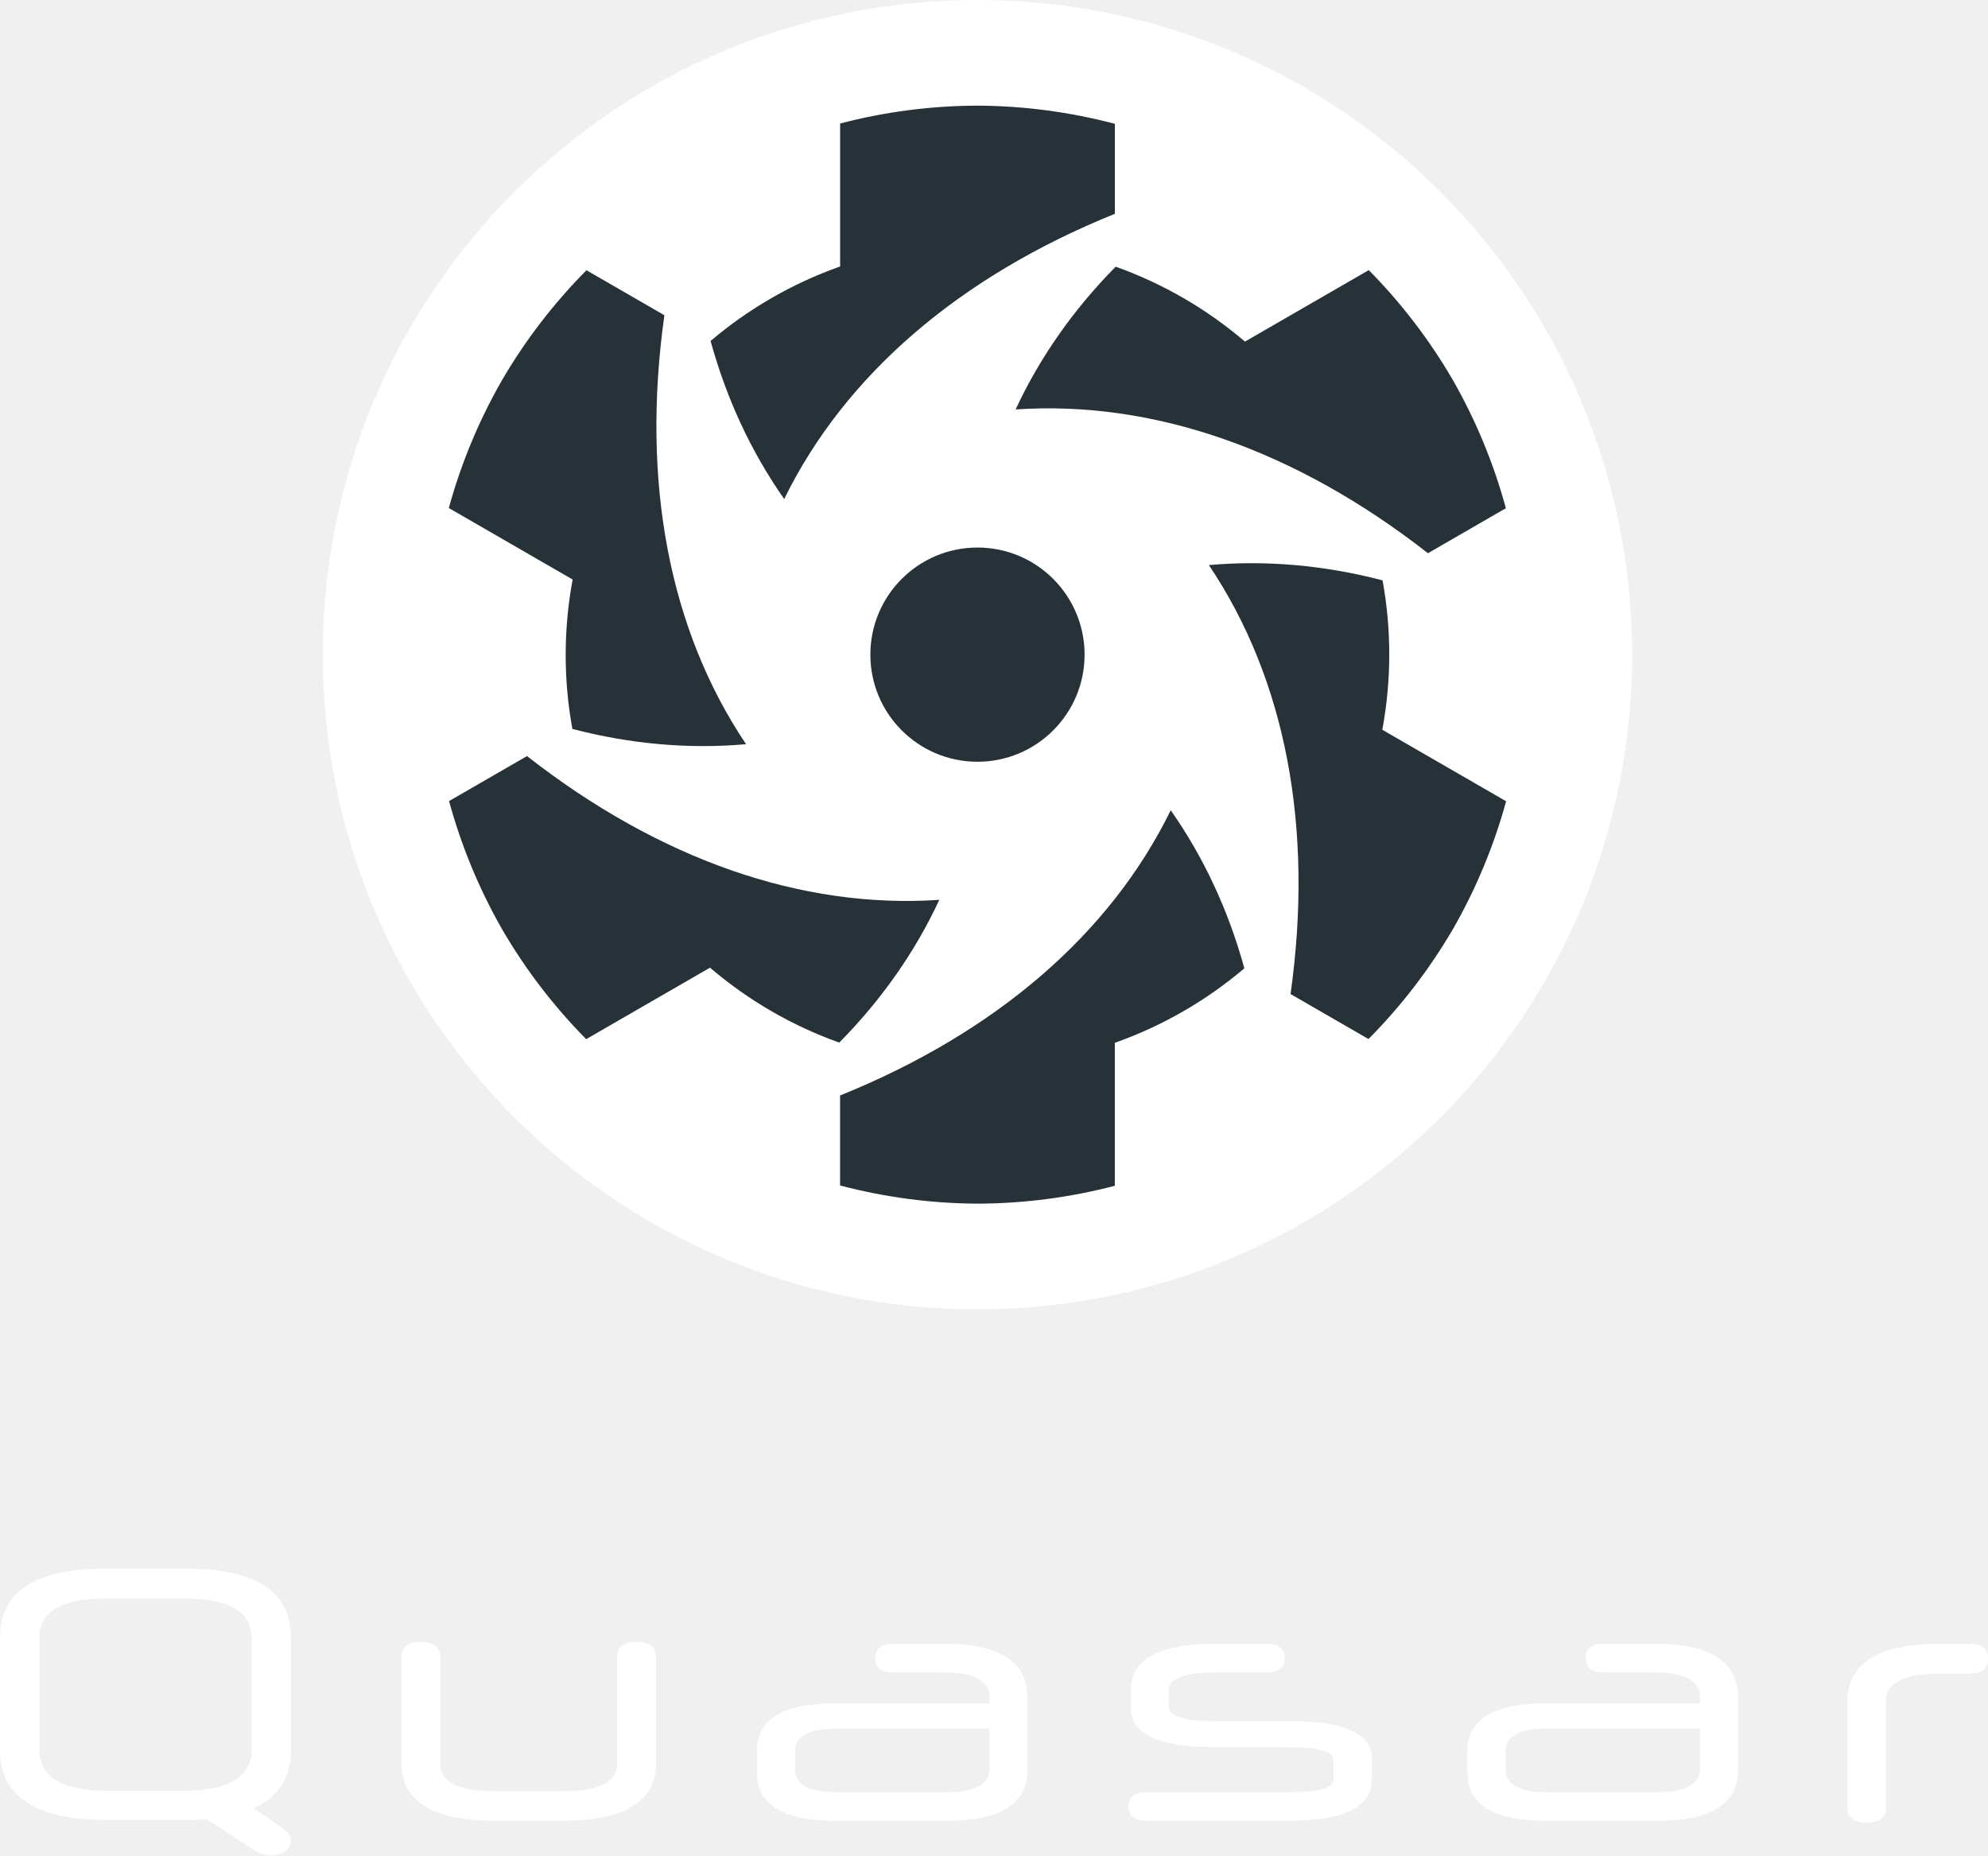
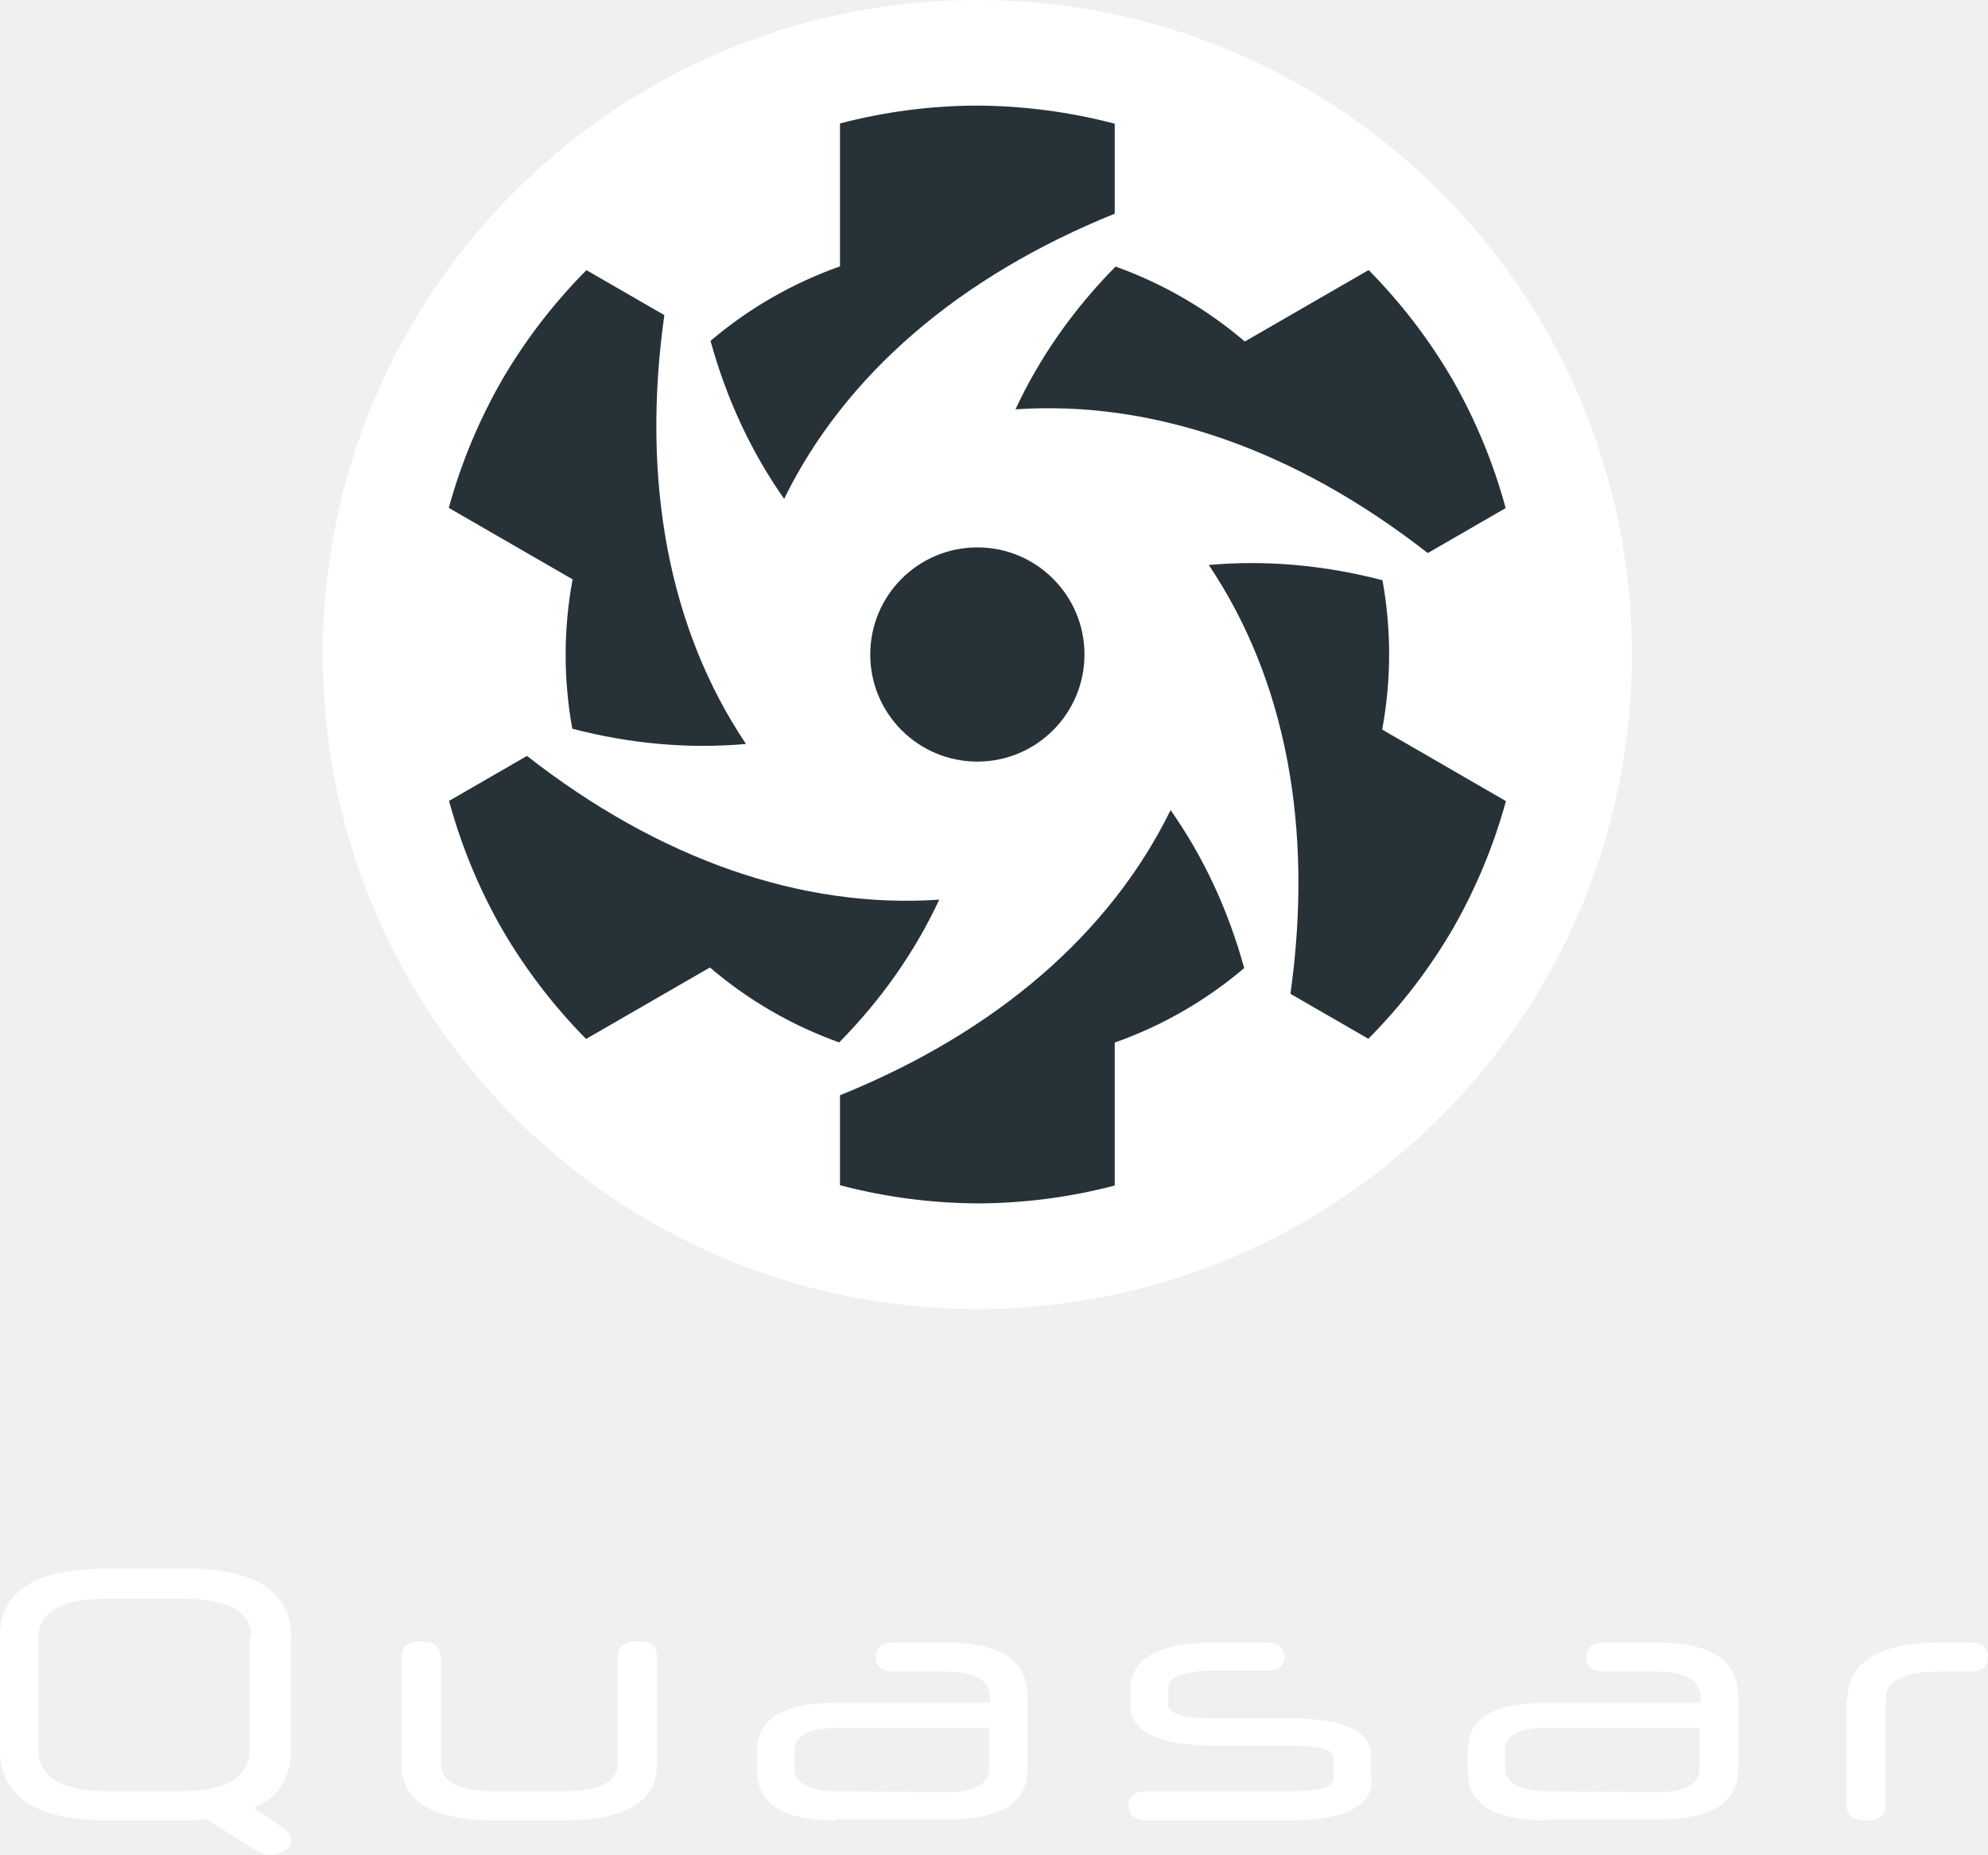
- <svg xmlns="http://www.w3.org/2000/svg" width="67.408mm" height="62.908mm" viewBox="0 0 238.846 222.903" id="svg3570" version="1.1">
-   <defs id="defs3572" />
+ <svg xmlns="http://www.w3.org/2000/svg" version="1.1" id="svg3570" x="0px" y="0px" viewBox="0 0 191.1 178.3" style="enable-background:new 0 0 191.1 178.3;" xml:space="preserve">
  <g id="layer1" transform="translate(-277.7199,-312.3391)">
    <g id="g4895-4-4" transform="translate(1419.044,398.9018)">
-       <g transform="translate(-29.62066,-4)" id="g4579-2-20" style="fill:#ffffff">
-         <g id="g4445-2-0" transform="translate(12.49995,7.809312)" style="fill:#ffffff">
-           <g transform="translate(-712.8558,-503.2681)" id="g4561-6-7-0" style="fill:#ffffff">
-             <g transform="translate(16.23348,0)" style="font-style:normal;font-weight:normal;font-size:50.258px;line-height:125%;font-family:sans-serif;letter-spacing:0px;word-spacing:0px;fill:#ffffff;fill-opacity:1;stroke:none;stroke-width:1px;stroke-linecap:butt;stroke-linejoin:miter;stroke-opacity:1" id="flowRoot4513-6-6-08">
-               <path d="m -402.731,631.468 q -0.613,0.044 -1.312,0.087 -0.656,0 -1.4,0 l -9.319,0 q -12.819,0 -12.819,-8.444 l 0,-13.475 q 0,-8.269 12.6,-8.269 l 9.756,0 q 12.6,0 12.6,8.269 l 0,13.475 q 0,5.031 -4.463,7.044 l 3.106,2.144 q 1.356,0.831 1.356,1.706 0,0.875 -0.7,1.312 -0.656,0.481 -1.881,0.481 -0.306,0 -0.787,-0.131 -0.438,-0.087 -1.05,-0.481 l -5.688,-3.719 z m 5.381,-21.744 q 0,-4.769 -7.963,-4.769 l -9.581,0 q -7.963,0 -7.963,4.769 l 0,13.387 q 0,4.944 8.312,4.944 l 8.881,0 q 8.312,0 8.312,-4.944 l 0,-13.387 z" style="font-style:normal;font-variant:normal;font-weight:normal;font-stretch:normal;font-size:43.75px;font-family:'Neuropol X';-inkscape-font-specification:'Neuropol X';text-align:start;letter-spacing:5px;word-spacing:0px;text-anchor:start;fill:#ffffff;fill-opacity:1" id="path3428" />
-               <path d="m -368.058,631.643 q -11.287,0 -11.287,-6.912 l 0,-12.731 q 0,-1.837 2.319,-1.837 2.319,0 2.319,1.837 l 0,12.775 q 0,3.325 6.475,3.325 l 8.312,0 q 6.475,0 6.475,-3.325 l 0,-12.775 q 0,-1.837 2.319,-1.837 2.362,0 2.362,1.837 l 0,12.731 q 0,6.912 -11.287,6.912 l -8.006,0 z" style="font-style:normal;font-variant:normal;font-weight:normal;font-stretch:normal;font-size:43.75px;font-family:'Neuropol X';-inkscape-font-specification:'Neuropol X';text-align:start;letter-spacing:5px;word-spacing:0px;text-anchor:start;fill:#ffffff;fill-opacity:1" id="path3430" />
-               <path d="m -327.283,631.643 q -9.363,0 -9.363,-5.819 l 0,-2.494 q 0,-5.775 9.363,-5.775 l 18.594,0 0,-0.656 q 0,-3.062 -5.381,-3.062 l -6.169,0 q -2.188,0 -2.188,-1.706 0,-1.75 2.188,-1.75 l 6.169,0 q 9.931,0 9.931,6.519 l 0,8.575 q 0,6.169 -9.537,6.169 l -13.606,0 z m 13.344,-3.413 q 5.25,0 5.25,-2.888 l 0,-4.769 -18.244,0 q -5.119,0 -5.119,2.669 l 0,2.275 q 0,2.712 5.119,2.712 l 12.994,0 z" style="font-style:normal;font-variant:normal;font-weight:normal;font-stretch:normal;font-size:43.75px;font-family:'Neuropol X';-inkscape-font-specification:'Neuropol X';text-align:start;letter-spacing:5px;word-spacing:0px;text-anchor:start;fill:#ffffff;fill-opacity:1" id="path3432" />
-               <path d="m -262.77,626.743 q 0,4.9 -9.975,4.9 l -17.062,0 q -2.188,0 -2.188,-1.706 0,-1.706 2.188,-1.706 l 17.062,0 q 5.381,0 5.381,-1.488 l 0,-2.45 q 0,-1.488 -5.381,-1.488 l -9.012,0 q -9.975,0 -9.975,-4.769 l 0,-2.056 q 0,-5.6 10.281,-5.6 l 5.994,0 q 2.231,0 2.231,1.75 0,0.875 -0.613,1.312 -0.569,0.394 -1.619,0.394 l -5.994,0 q -5.731,0 -5.731,2.144 l 0,1.925 q 0,1.794 5.688,1.794 l 9.012,0 q 9.713,0 9.713,4.463 l 0,2.581 z" style="font-style:normal;font-variant:normal;font-weight:normal;font-stretch:normal;font-size:43.75px;font-family:'Neuropol X';-inkscape-font-specification:'Neuropol X';text-align:start;letter-spacing:5px;word-spacing:0px;text-anchor:start;fill:#ffffff;fill-opacity:1" id="path3434" />
-               <path d="m -241.917,631.643 q -9.363,0 -9.363,-5.819 l 0,-2.494 q 0,-5.775 9.363,-5.775 l 18.594,0 0,-0.656 q 0,-3.062 -5.381,-3.062 l -6.169,0 q -2.188,0 -2.188,-1.706 0,-1.75 2.188,-1.75 l 6.169,0 q 9.931,0 9.931,6.519 l 0,8.575 q 0,6.169 -9.537,6.169 l -13.606,0 z m 13.344,-3.413 q 5.25,0 5.25,-2.888 l 0,-4.769 -18.244,0 q -5.119,0 -5.119,2.669 l 0,2.275 q 0,2.712 5.119,2.712 l 12.994,0 z" style="font-style:normal;font-variant:normal;font-weight:normal;font-stretch:normal;font-size:43.75px;font-family:'Neuropol X';-inkscape-font-specification:'Neuropol X';text-align:start;letter-spacing:5px;word-spacing:0px;text-anchor:start;fill:#ffffff;fill-opacity:1" id="path3436" />
-               <path d="m -205.623,617.337 q 0,-6.956 11.287,-6.956 l 3.369,0 q 2.231,0 2.231,1.794 0,1.794 -2.231,1.794 l -3.544,0 q -6.475,0 -6.475,3.281 l 0,12.775 q 0,1.837 -2.319,1.837 -2.319,0 -2.319,-1.837 l 0,-12.688 z" style="font-style:normal;font-variant:normal;font-weight:normal;font-stretch:normal;font-size:43.75px;font-family:'Neuropol X';-inkscape-font-specification:'Neuropol X';text-align:start;letter-spacing:5px;word-spacing:0px;text-anchor:start;fill:#ffffff;fill-opacity:1" id="path3438" />
+       <g id="g4579-2-20" transform="translate(-29.62066,-4)">
+         <g id="g4445-2-0" transform="translate(12.49995,7.809312)">
+           <g id="g4561-6-7-0" transform="translate(-712.8558,-503.2681)">
+             <g id="flowRoot4513-6-6-08" transform="translate(16.23348,0)">
+               <path id="path3428" style="fill:#FFFFFF;" d="M-407.7,587.8c-0.3,0-0.7,0-1,0.1c-0.4,0-0.7,0-1.1,0h-7.5        c-6.8,0-10.3-2.3-10.3-6.8v-10.8c0-4.4,3.4-6.6,10.1-6.6h7.8c6.7,0,10.1,2.2,10.1,6.6v10.8c0,2.7-1.2,4.6-3.6,5.6l2.5,1.7        c0.7,0.4,1.1,0.9,1.1,1.4c0,0.5-0.2,0.8-0.6,1c-0.4,0.3-0.9,0.4-1.5,0.4c-0.2,0-0.4,0-0.6-0.1c-0.2,0-0.5-0.2-0.8-0.4        L-407.7,587.8L-407.7,587.8z M-403.4,570.4c0-2.5-2.1-3.8-6.4-3.8h-7.7c-4.2,0-6.4,1.3-6.4,3.8v10.7c0,2.6,2.2,4,6.6,4h7.1        c4.4,0,6.6-1.3,6.6-4V570.4L-403.4,570.4z" />
+               <path id="path3430" style="fill:#FFFFFF;" d="M-380,587.9c-6,0-9-1.8-9-5.5v-10.2c0-1,0.6-1.5,1.9-1.5c1.2,0,1.9,0.5,1.9,1.5        v10.2c0,1.8,1.7,2.7,5.2,2.7h6.6c3.5,0,5.2-0.9,5.2-2.7v-10.2c0-1,0.6-1.5,1.9-1.5c1.3,0,1.9,0.5,1.9,1.5v10.2        c0,3.7-3,5.5-9,5.5H-380z" />
+               <path id="path3432" style="fill:#FFFFFF;" d="M-347.3,587.9c-5,0-7.5-1.6-7.5-4.7v-2c0-3.1,2.5-4.6,7.5-4.6h14.9v-0.5        c0-1.6-1.4-2.5-4.3-2.5h-4.9c-1.2,0-1.8-0.5-1.8-1.4c0-0.9,0.6-1.4,1.8-1.4h4.9c5.3,0,7.9,1.7,7.9,5.2v6.9        c0,3.3-2.5,4.9-7.6,4.9H-347.3L-347.3,587.9z M-336.7,585.2c2.8,0,4.2-0.8,4.2-2.3V579h-14.6c-2.7,0-4.1,0.7-4.1,2.1v1.8        c0,1.4,1.4,2.2,4.1,2.2L-336.7,585.2L-336.7,585.2z" />
+               <path id="path3434" style="fill:#FFFFFF;" d="M-295.7,584c0,2.6-2.7,3.9-8,3.9h-13.6c-1.2,0-1.8-0.5-1.8-1.4        c0-0.9,0.6-1.4,1.8-1.4h13.6c2.9,0,4.3-0.4,4.3-1.2v-2c0-0.8-1.4-1.2-4.3-1.2h-7.2c-5.3,0-8-1.3-8-3.8v-1.6        c0-3,2.7-4.5,8.2-4.5h4.8c1.2,0,1.8,0.5,1.8,1.4c0,0.5-0.2,0.8-0.5,1c-0.3,0.2-0.7,0.3-1.3,0.3h-4.8c-3.1,0-4.6,0.6-4.6,1.7        v1.5c0,1,1.5,1.4,4.5,1.4h7.2c5.2,0,7.8,1.2,7.8,3.6V584L-295.7,584z" />
+               <path id="path3436" style="fill:#FFFFFF;" d="M-279,587.9c-5,0-7.5-1.6-7.5-4.7v-2c0-3.1,2.5-4.6,7.5-4.6h14.9v-0.5        c0-1.6-1.4-2.5-4.3-2.5h-4.9c-1.2,0-1.8-0.5-1.8-1.4c0-0.9,0.6-1.4,1.8-1.4h4.9c5.3,0,7.9,1.7,7.9,5.2v6.9        c0,3.3-2.5,4.9-7.6,4.9H-279L-279,587.9z M-268.4,585.2c2.8,0,4.2-0.8,4.2-2.3V579h-14.6c-2.7,0-4.1,0.7-4.1,2.1v1.8        c0,1.4,1.4,2.2,4.1,2.2L-268.4,585.2L-268.4,585.2z" />
+               <path id="path3438" style="fill:#FFFFFF;" d="M-250,576.4c0-3.7,3-5.6,9-5.6h2.7c1.2,0,1.8,0.5,1.8,1.4c0,1-0.6,1.4-1.8,1.4        h-2.8c-3.5,0-5.2,0.9-5.2,2.6v10.2c0,1-0.6,1.5-1.9,1.5c-1.2,0-1.9-0.5-1.9-1.5V576.4L-250,576.4z" />
            </g>
          </g>
        </g>
      </g>
      <g id="g5443-0-1-5-1-9" transform="matrix(0.5559532,0,0,0.5559532,-521.9348,-328.661)">
-         <g transform="matrix(0.09527033,0,0,0.09527033,-1695.272,706.6292)" id="g8856-6-1-1-9-0-1-9">
-           <circle r="1485" cy="-1361.257" cx="8317.357" id="circle8858-1-3-7-6-5-3-0" style="opacity:1;fill:#ffffff;fill-opacity:1;stroke:none;stroke-width:50;stroke-linecap:square;stroke-linejoin:bevel;stroke-miterlimit:4;stroke-dasharray:none;stroke-opacity:1" />
-           <path style="opacity:1;fill:#263238;fill-opacity:1;stroke:none;stroke-width:10;stroke-linecap:square;stroke-linejoin:bevel;stroke-miterlimit:4;stroke-dasharray:none;stroke-opacity:1" d="m 8560.382,-1361.303 a 242.947,242.947 0 0 1 -242.947,242.948 242.947,242.947 0 0 1 -242.947,-242.948 242.947,242.947 0 0 1 242.947,-242.946 242.947,242.947 0 0 1 242.947,242.946 z" id="path8860-5-4-8-2-9-0-9" />
-           <path id="path8862-5-5-9-1-3-6-3" d="m 9395.876,-1984.028 a 1245.372,1245.372 0 0 0 -190.841,-249.497 l -280.862,162.156 c -87.542,-74.78 -187.035,-132.059 -293.241,-169.953 -95.887,97.177 -172.06,205.76 -226.967,323.849 312.641,-21.277 635.531,91.873 935.29,326.072 l 176.761,-102.053 a 1245.372,1245.372 0 0 0 -120.14,-290.573 z" clip-path="none" mask="none" style="fill:#263238;fill-opacity:1" />
-           <path style="fill:#263238;fill-opacity:1" mask="none" clip-path="none" d="m 9395.947,-738.704 a 1245.372,1245.372 0 0 0 120.65,-290.022 l -280.862,-162.156 c 20.99,-113.203 20.849,-228.006 0.563,-338.93 -132.101,-34.452 -264.224,-46.128 -393.945,-34.635 174.747,260.116 238.202,596.322 185.258,973.021 l 176.761,102.053 a 1245.372,1245.372 0 0 0 191.574,-249.331 z" id="path8864-4-8-1-2-4-4-4" />
-           <path id="path8866-7-5-5-0-6-4-7" d="m 8317.501,-115.98 a 1245.372,1245.372 0 0 0 311.492,-40.525 l 0,-324.311 c 108.532,-38.424 207.884,-95.948 293.804,-168.978 -36.214,-131.629 -92.164,-251.889 -166.978,-358.484 -137.894,281.394 -397.33,504.45 -750.032,646.949 l 0,204.106 a 1245.372,1245.372 0 0 0 311.714,41.243 z" clip-path="none" mask="none" style="fill:#263238;fill-opacity:1" />
-           <path style="fill:#263238;fill-opacity:1" mask="none" clip-path="none" d="m 7238.983,-738.579 a 1245.372,1245.372 0 0 0 190.841,249.497 l 280.862,-162.156 c 87.542,74.78 187.035,132.059 293.241,169.953 95.887,-97.177 172.06,-205.76 226.967,-323.849 -312.641,21.277 -635.531,-91.873 -935.29,-326.072 l -176.761,102.053 a 1245.372,1245.372 0 0 0 120.14,290.573 z" id="path8868-6-7-4-7-2-7-3" />
-           <path id="path8870-5-3-9-3-5-5-1" d="m 7238.911,-1983.903 a 1245.372,1245.372 0 0 0 -120.65,290.022 l 280.862,162.156 c -20.99,113.204 -20.849,228.006 -0.563,338.93 132.101,34.452 264.224,46.128 393.945,34.635 -174.747,-260.116 -238.202,-596.322 -185.258,-973.021 l -176.761,-102.053 a 1245.372,1245.372 0 0 0 -191.574,249.331 z" clip-path="none" mask="none" style="fill:#263238;fill-opacity:1" />
-           <path style="fill:#263238;fill-opacity:1" mask="none" clip-path="none" d="m 8317.357,-2606.628 a 1245.372,1245.372 0 0 0 -311.491,40.525 l -1e-4,324.311 c -108.532,38.424 -207.884,95.948 -293.804,168.978 36.214,131.629 92.164,251.889 166.978,358.484 137.894,-281.394 397.33,-504.45 750.032,-646.949 l 1e-4,-204.106 a 1245.372,1245.372 0 0 0 -311.714,-41.243 z" id="path8872-6-3-2-1-3-3-7" />
+         <g id="g8856-6-1-1-9-0-1-9" transform="matrix(0.09527033,0,0,0.09527033,-1695.272,706.6292)">
+           <circle id="circle8858-1-3-7-6-5-3-0" style="fill:#FFFFFF;" cx="7873.9" cy="-1658.3" r="1188" />
+           <path id="path8860-5-4-8-2-9-0-9" style="fill:#263238;" d="M8068.4-1658.3c0,107.3-87,194.4-194.4,194.4h0      c-107.3,0-194.4-87-194.4-194.4c0,0,0,0,0,0c0-107.3,87-194.4,194.4-194.4C7981.4-1852.7,8068.4-1765.6,8068.4-1658.3z" />
+           <path id="path8862-5-5-9-1-3-6-3" style="fill:#263238;" d="M8736.8-2156.5c-42.3-72.7-93.6-139.8-152.7-199.6l-224.7,129.7      c-70-59.8-149.6-105.6-234.6-136c-76.7,77.7-137.6,164.6-181.6,259.1c250.1-17,508.4,73.5,748.2,260.9l141.4-81.6      C8810.8-2005.3,8778.5-2083.4,8736.8-2156.5L8736.8-2156.5z" />
+           <path id="path8864-4-8-1-2-4-4-4" style="fill:#263238;" d="M8736.8-1160.2c41.8-73,74.3-150.9,96.5-232L8608.7-1522      c16.8-90.6,16.7-182.4,0.5-271.1c-105.7-27.6-211.4-36.9-315.2-27.7c139.8,208.1,190.6,477.1,148.2,778.4l141.4,81.6      C8642.9-1020.5,8694.4-1087.5,8736.8-1160.2L8736.8-1160.2z" />
+           <path id="path8866-7-5-5-0-6-4-7" style="fill:#263238;" d="M7874.1-662c84.1-0.2,167.8-11.1,249.2-32.4v-259.5      c86.8-30.7,166.3-76.8,235-135.2c-29-105.3-73.7-201.5-133.6-286.8c-110.3,225.1-317.9,403.6-600,517.6V-695      C7706.1-673.5,7789.9-662.5,7874.1-662z" />
+           <path id="path8868-6-7-4-7-2-7-3" style="fill:#263238;" d="M7011.2-1160.1c42.3,72.7,93.6,139.8,152.7,199.6l224.7-129.7      c70,59.8,149.6,105.6,234.6,136c76.7-77.7,137.6-164.6,181.6-259.1c-250.1,17-508.4-73.5-748.2-260.9l-141.4,81.6      C6937.2-1311.3,6969.5-1233.2,7011.2-1160.1L7011.2-1160.1z" />
+           <path id="path8870-5-3-9-3-5-5-1" style="fill:#263238;" d="M7011.2-2156.4c-41.8,73-74.3,150.9-96.5,232l224.7,129.7      c-16.8,90.6-16.7,182.4-0.5,271.1c105.7,27.6,211.4,36.9,315.2,27.7c-139.8-208.1-190.6-477.1-148.2-778.4l-141.4-81.6      C7105.1-2296.1,7053.6-2229.1,7011.2-2156.4z" />
+           <path id="path8872-6-3-2-1-3-3-7" style="fill:#263238;" d="M7873.9-2654.6c-84.1,0.2-167.8,11.1-249.2,32.4v259.4      c-86.8,30.7-166.3,76.8-235,135.2c29,105.3,73.7,201.5,133.6,286.8c110.3-225.1,317.9-403.6,600-517.6v-163.3      C8041.9-2643.1,7958.1-2654.1,7873.9-2654.6L7873.9-2654.6z" />
        </g>
      </g>
    </g>
  </g>
</svg>
